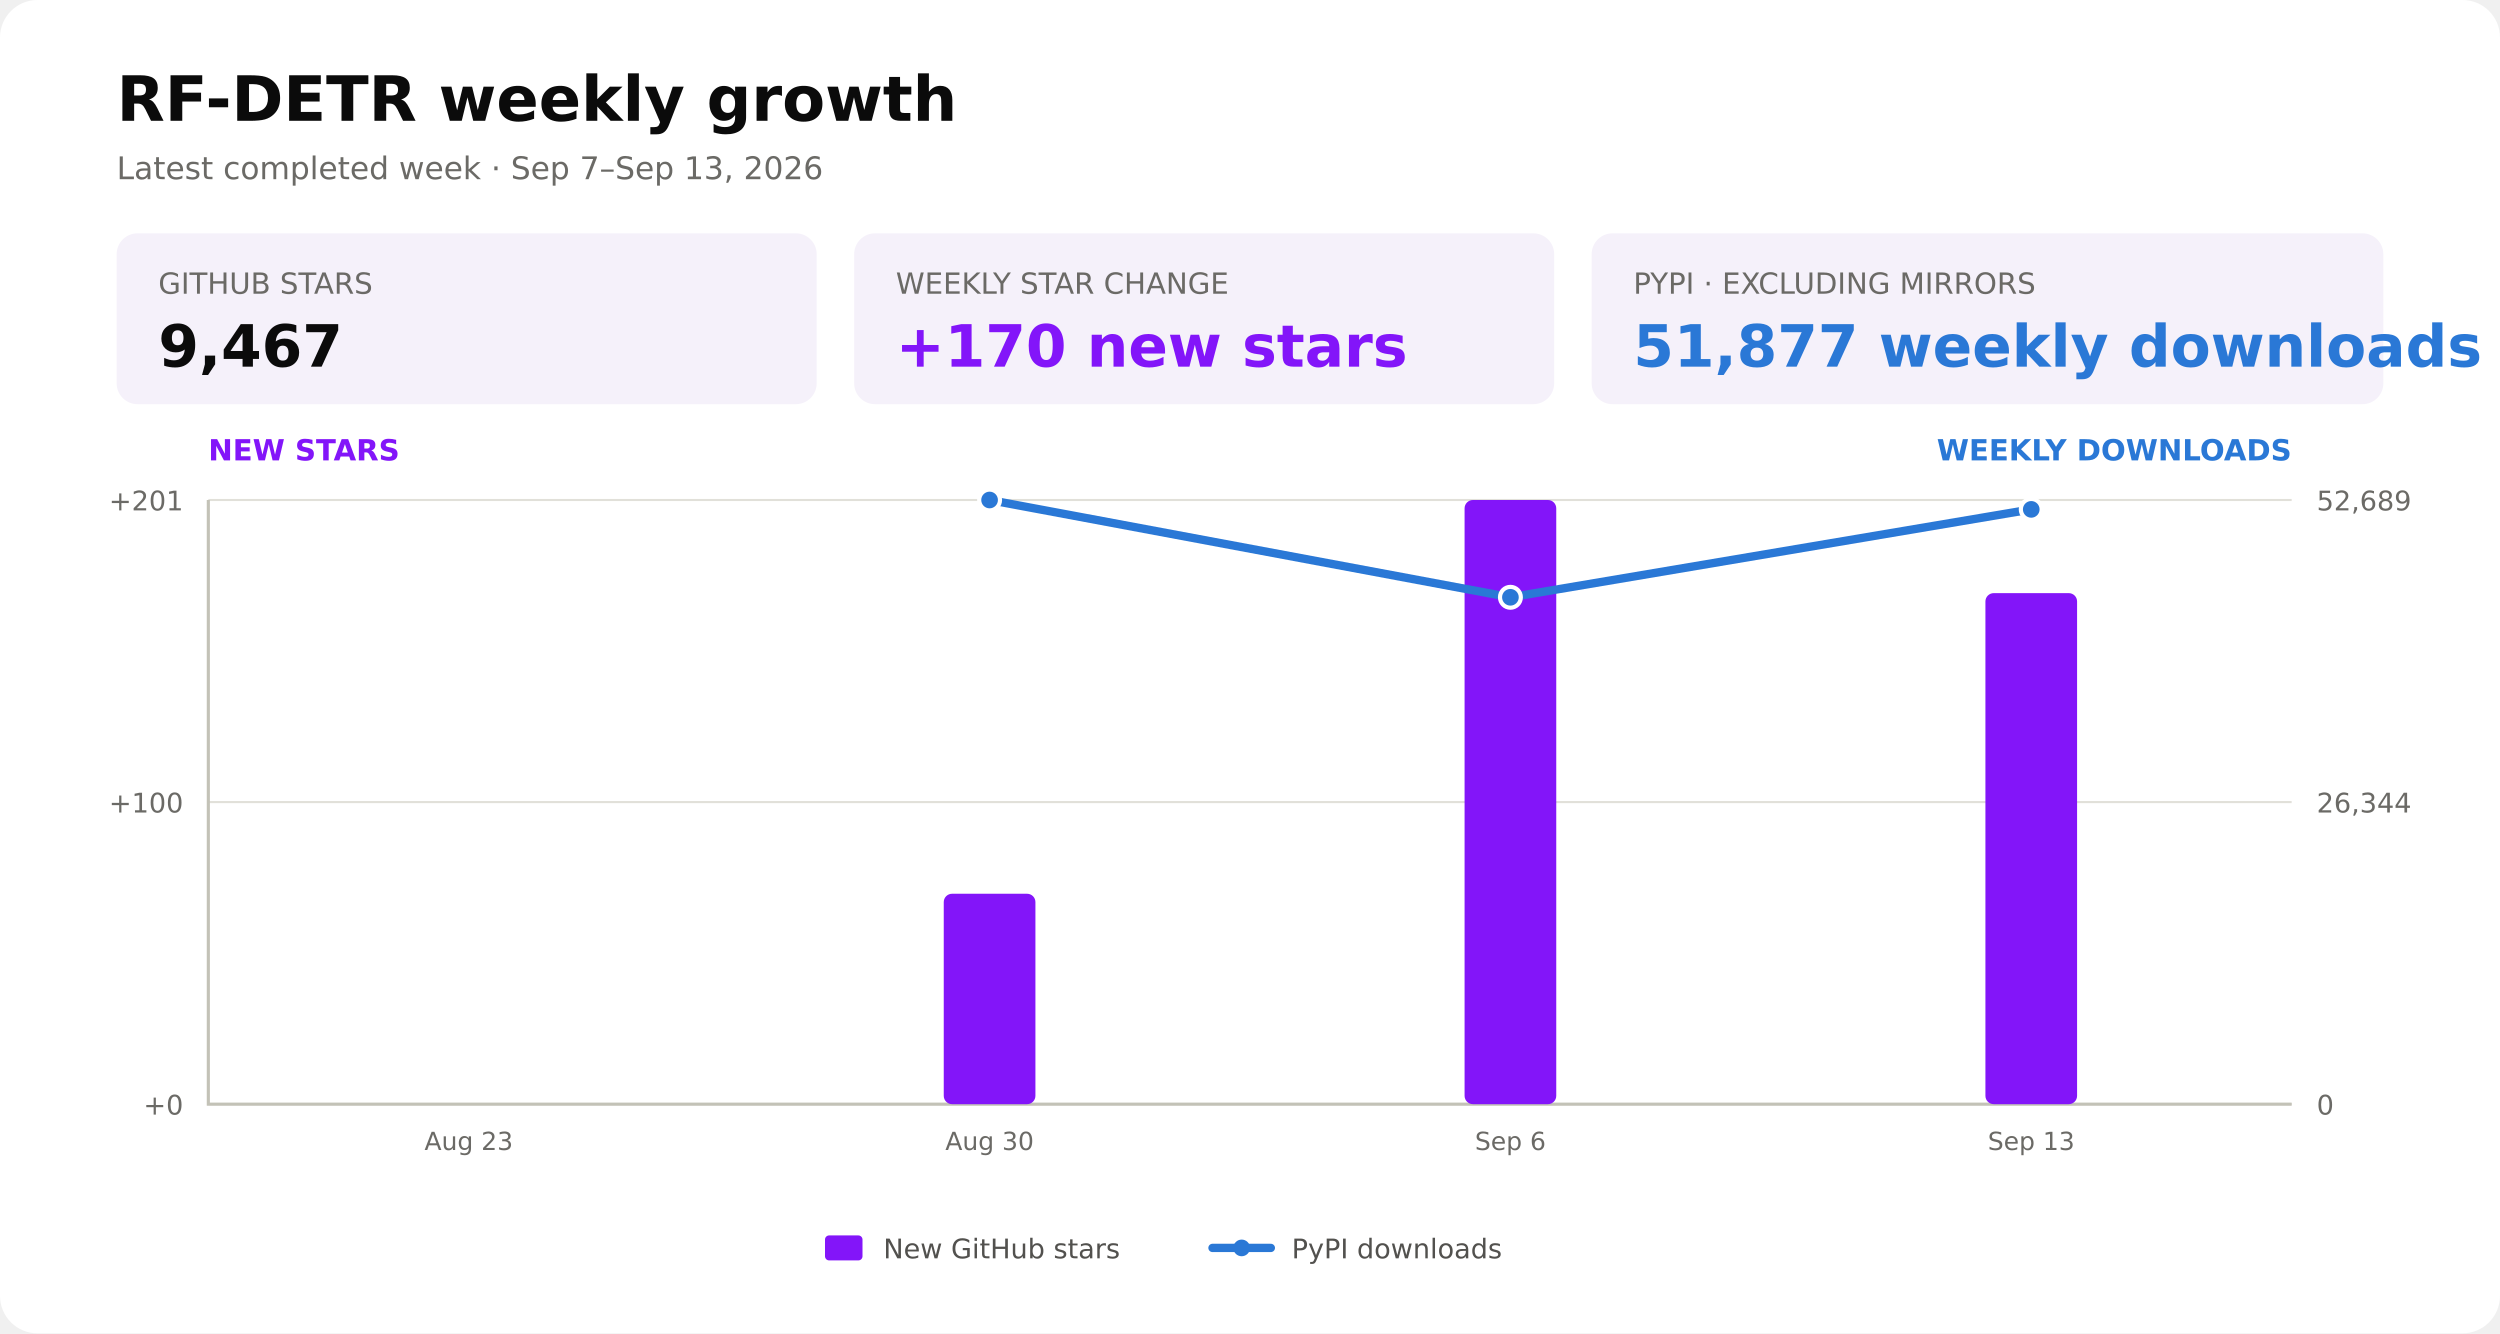
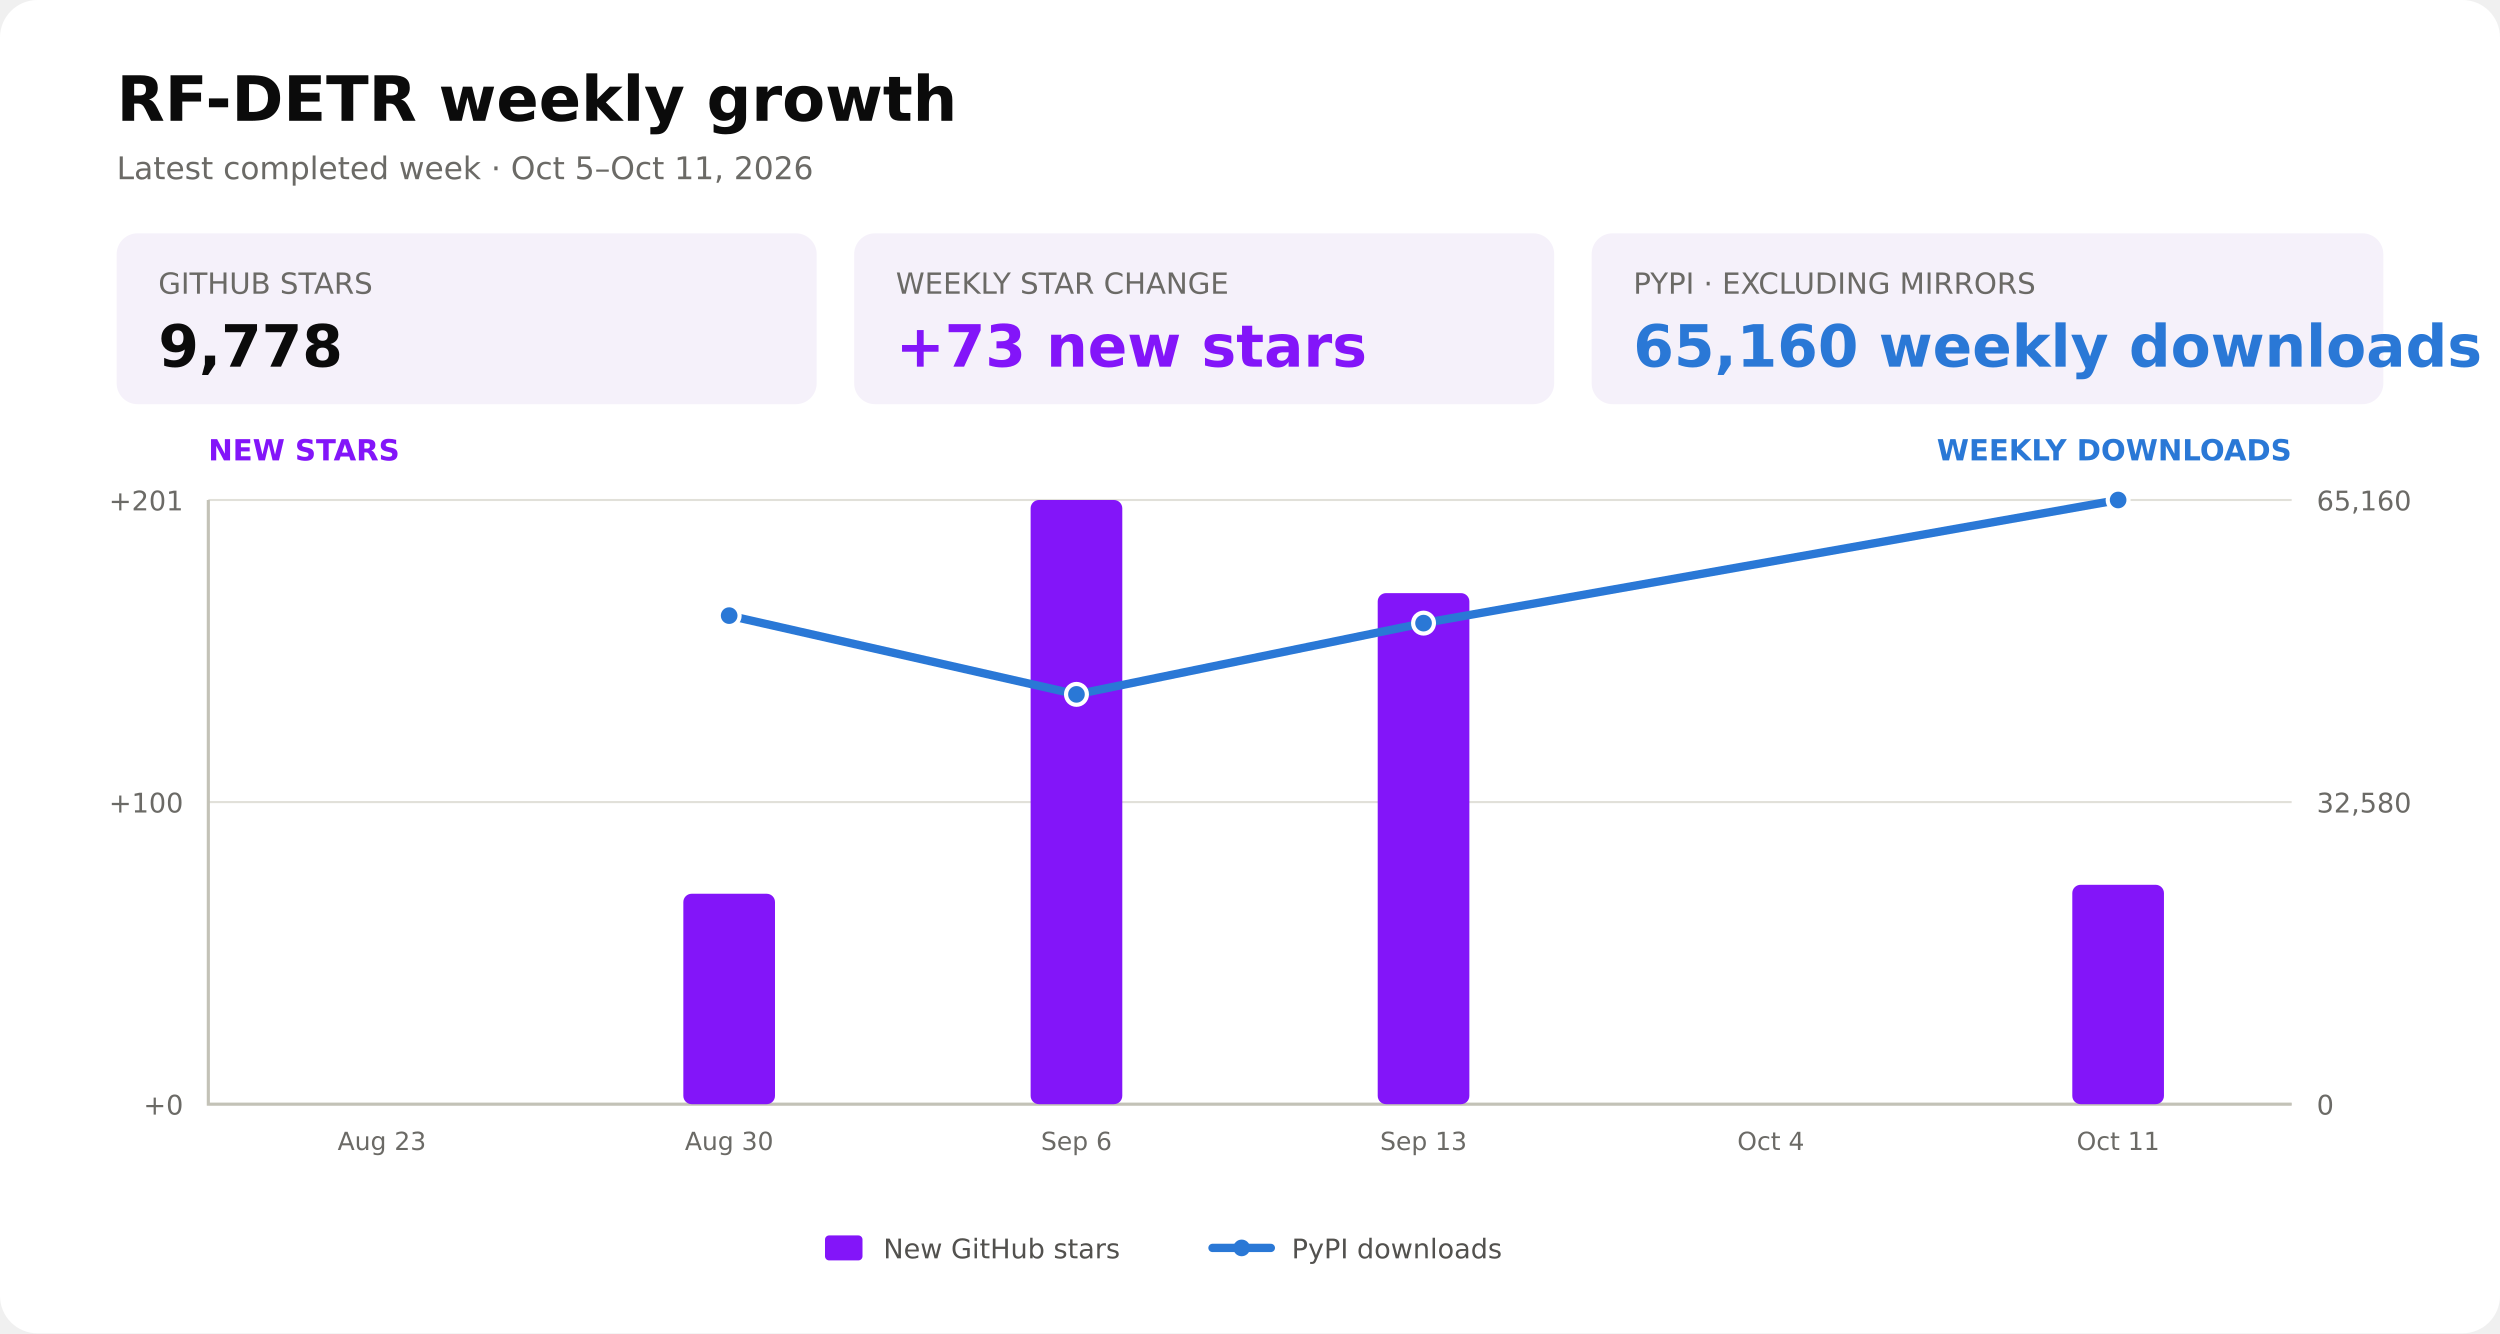
<svg xmlns="http://www.w3.org/2000/svg" width="1200" height="640" viewBox="0 0 1200 640" role="img" aria-labelledby="title description">
  <rect width="1200" height="640" rx="18" fill="#ffffff" />
  <text x="56" y="58" fill="#0b0b0b" font-family="DejaVu Sans, Arial, sans-serif" font-size="30" font-weight="700">RF-DETR weekly growth</text>
-   <text x="56" y="86" fill="#6b6a66" font-family="DejaVu Sans, Arial, sans-serif" font-size="15">Latest completed week · Sep 7–Sep 13, 2026</text>
+   <text x="56" y="86" fill="#6b6a66" font-family="DejaVu Sans, Arial, sans-serif" font-size="15">Latest completed week · Oct 5–Oct 11, 2026</text>
  <g font-family="DejaVu Sans, Arial, sans-serif">
    <rect x="56" y="112" width="336" height="82" rx="10" fill="#f5f1fa" />
    <text x="76" y="141" fill="#6b6a66" font-size="14">GITHUB STARS</text>
-     <text x="76" y="176" fill="#0b0b0b" font-size="28" font-weight="700">9,467</text>
+     <text x="76" y="176" fill="#0b0b0b" font-size="28" font-weight="700">9,778</text>
    <rect x="410" y="112" width="336" height="82" rx="10" fill="#f5f1fa" />
    <text x="430" y="141" fill="#6b6a66" font-size="14">WEEKLY STAR CHANGE</text>
-     <text x="430" y="176" fill="#8315f9" font-size="28" font-weight="700">+170 new stars</text>
+     <text x="430" y="176" fill="#8315f9" font-size="28" font-weight="700">+73 new stars</text>
    <rect x="764" y="112" width="380" height="82" rx="10" fill="#f5f1fa" />
    <text x="784" y="141" fill="#6b6a66" font-size="14">PYPI · EXCLUDING MIRRORS</text>
-     <text x="784" y="176" fill="#2a78d6" font-size="28" font-weight="700">51,877 weekly downloads</text>
+     <text x="784" y="176" fill="#2a78d6" font-size="28" font-weight="700">65,160 weekly downloads</text>
  </g>
  <g aria-hidden="true" fill="none" stroke="#e1e0d9" stroke-width="1">
    <path d="M100 530.0H1100" />
    <path d="M100 385.0H1100" />
    <path d="M100 240.0H1100" />
  </g>
  <path d="M100 240V530H1100" fill="none" stroke="#c3c2b7" stroke-width="1.5" />
  <g fill="#6b6a66" font-family="DejaVu Sans, Arial, sans-serif" font-size="13">
    <text x="88" y="535.0" text-anchor="end">+0</text>
    <text x="1112" y="535.0" text-anchor="start">0</text>
    <text x="88" y="390.0" text-anchor="end">+100</text>
-     <text x="1112" y="390.0" text-anchor="start">26,344</text>
+     <text x="1112" y="390.0" text-anchor="start">32,580</text>
    <text x="88" y="245.0" text-anchor="end">+201</text>
-     <text x="1112" y="245.0" text-anchor="start">52,689</text>
+     <text x="1112" y="245.0" text-anchor="start">65,160</text>
    <text x="100" y="221" fill="#8315f9" font-size="14" font-weight="700">NEW STARS</text>
    <text x="1100" y="221" fill="#2a78d6" font-size="14" font-weight="700" text-anchor="end">WEEKLY DOWNLOADS</text>
  </g>
  <g id="weekly-stars-bars">
-     <rect x="453.0" y="429.0" width="44.0" height="101.0" rx="4" fill="#8315f9" />
-     <rect x="703.0" y="240.0" width="44.0" height="290.0" rx="4" fill="#8315f9" />
-     <rect x="953.0" y="284.7" width="44.0" height="245.3" rx="4" fill="#8315f9" />
+     <rect x="328.0" y="429.0" width="44.0" height="101.0" rx="4" fill="#8315f9" />
+     <rect x="494.7" y="240.0" width="44.0" height="290.0" rx="4" fill="#8315f9" />
+     <rect x="661.3" y="284.7" width="44.0" height="245.3" rx="4" fill="#8315f9" />
+     <rect x="994.7" y="424.7" width="44.0" height="105.3" rx="4" fill="#8315f9" />
  </g>
  <g id="weekly-downloads-line">
-     <polyline points="475.0,240.0 725.0,286.7 975.0,244.5" fill="none" stroke="#2a78d6" stroke-width="4" stroke-linecap="round" stroke-linejoin="round" />
-     <circle cx="475.0" cy="240.0" r="5" fill="#2a78d6" stroke="#ffffff" stroke-width="2" />
-     <circle cx="725.0" cy="286.7" r="5" fill="#2a78d6" stroke="#ffffff" stroke-width="2" />
-     <circle cx="975.0" cy="244.5" r="5" fill="#2a78d6" stroke="#ffffff" stroke-width="2" />
+     <polyline points="350.0,295.5 516.7,333.3 683.3,299.1 1016.7,240.0" fill="none" stroke="#2a78d6" stroke-width="4" stroke-linecap="round" stroke-linejoin="round" />
+     <circle cx="350.0" cy="295.5" r="5" fill="#2a78d6" stroke="#ffffff" stroke-width="2" />
+     <circle cx="516.7" cy="333.3" r="5" fill="#2a78d6" stroke="#ffffff" stroke-width="2" />
+     <circle cx="683.3" cy="299.1" r="5" fill="#2a78d6" stroke="#ffffff" stroke-width="2" />
+     <circle cx="1016.7" cy="240.0" r="5" fill="#2a78d6" stroke="#ffffff" stroke-width="2" />
  </g>
  <g fill="#6b6a66" font-family="DejaVu Sans, Arial, sans-serif" font-size="12" text-anchor="middle">
-     <text x="225.0" y="552">Aug 23</text>
-     <text x="475.0" y="552">Aug 30</text>
-     <text x="725.0" y="552">Sep 6</text>
-     <text x="975.0" y="552">Sep 13</text>
+     <text x="183.3" y="552">Aug 23</text>
+     <text x="350.0" y="552">Aug 30</text>
+     <text x="516.7" y="552">Sep 6</text>
+     <text x="683.3" y="552">Sep 13</text>
+     <text x="850.0" y="552">Oct 4</text>
+     <text x="1016.7" y="552">Oct 11</text>
  </g>
  <g font-family="DejaVu Sans, Arial, sans-serif" font-size="13" fill="#52514e">
    <rect x="396" y="593" width="18" height="12" rx="2" fill="#8315f9" />
    <text x="424" y="604">New GitHub stars</text>
    <path d="M582 599H610" fill="none" stroke="#2a78d6" stroke-width="4" stroke-linecap="round" />
    <circle cx="596" cy="599" r="4" fill="#2a78d6" />
    <text x="620" y="604">PyPI downloads</text>
  </g>
</svg>
